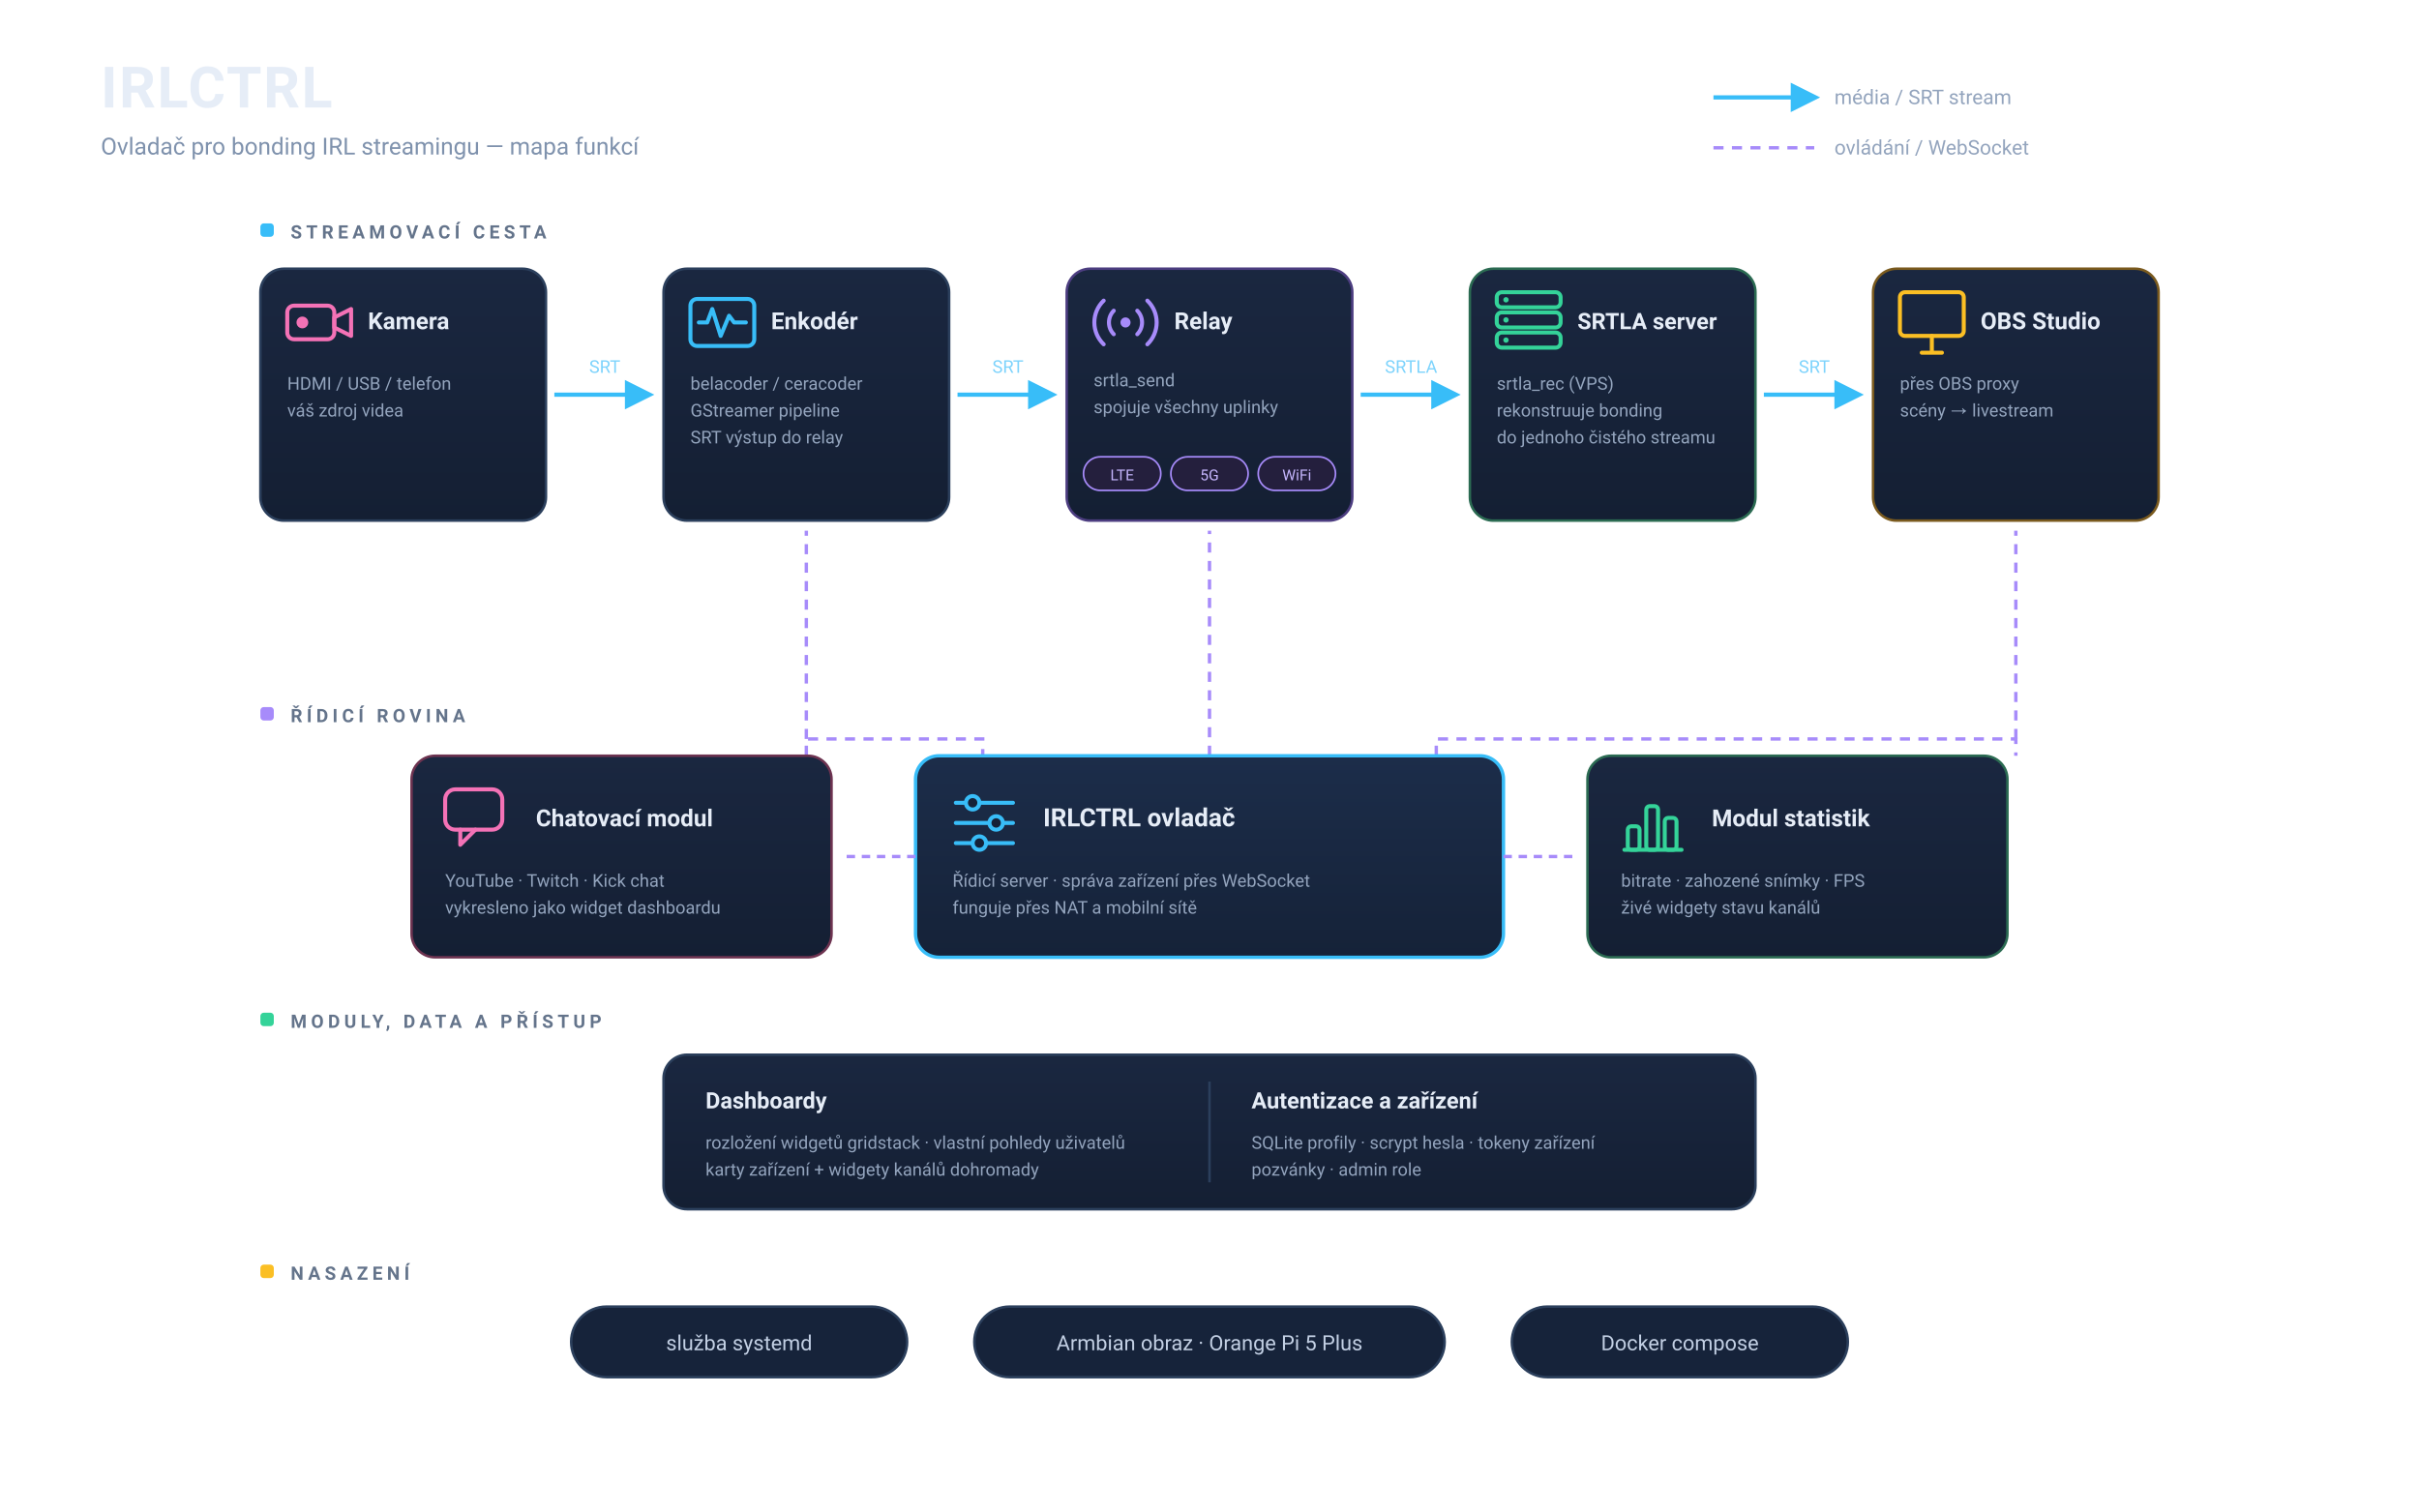
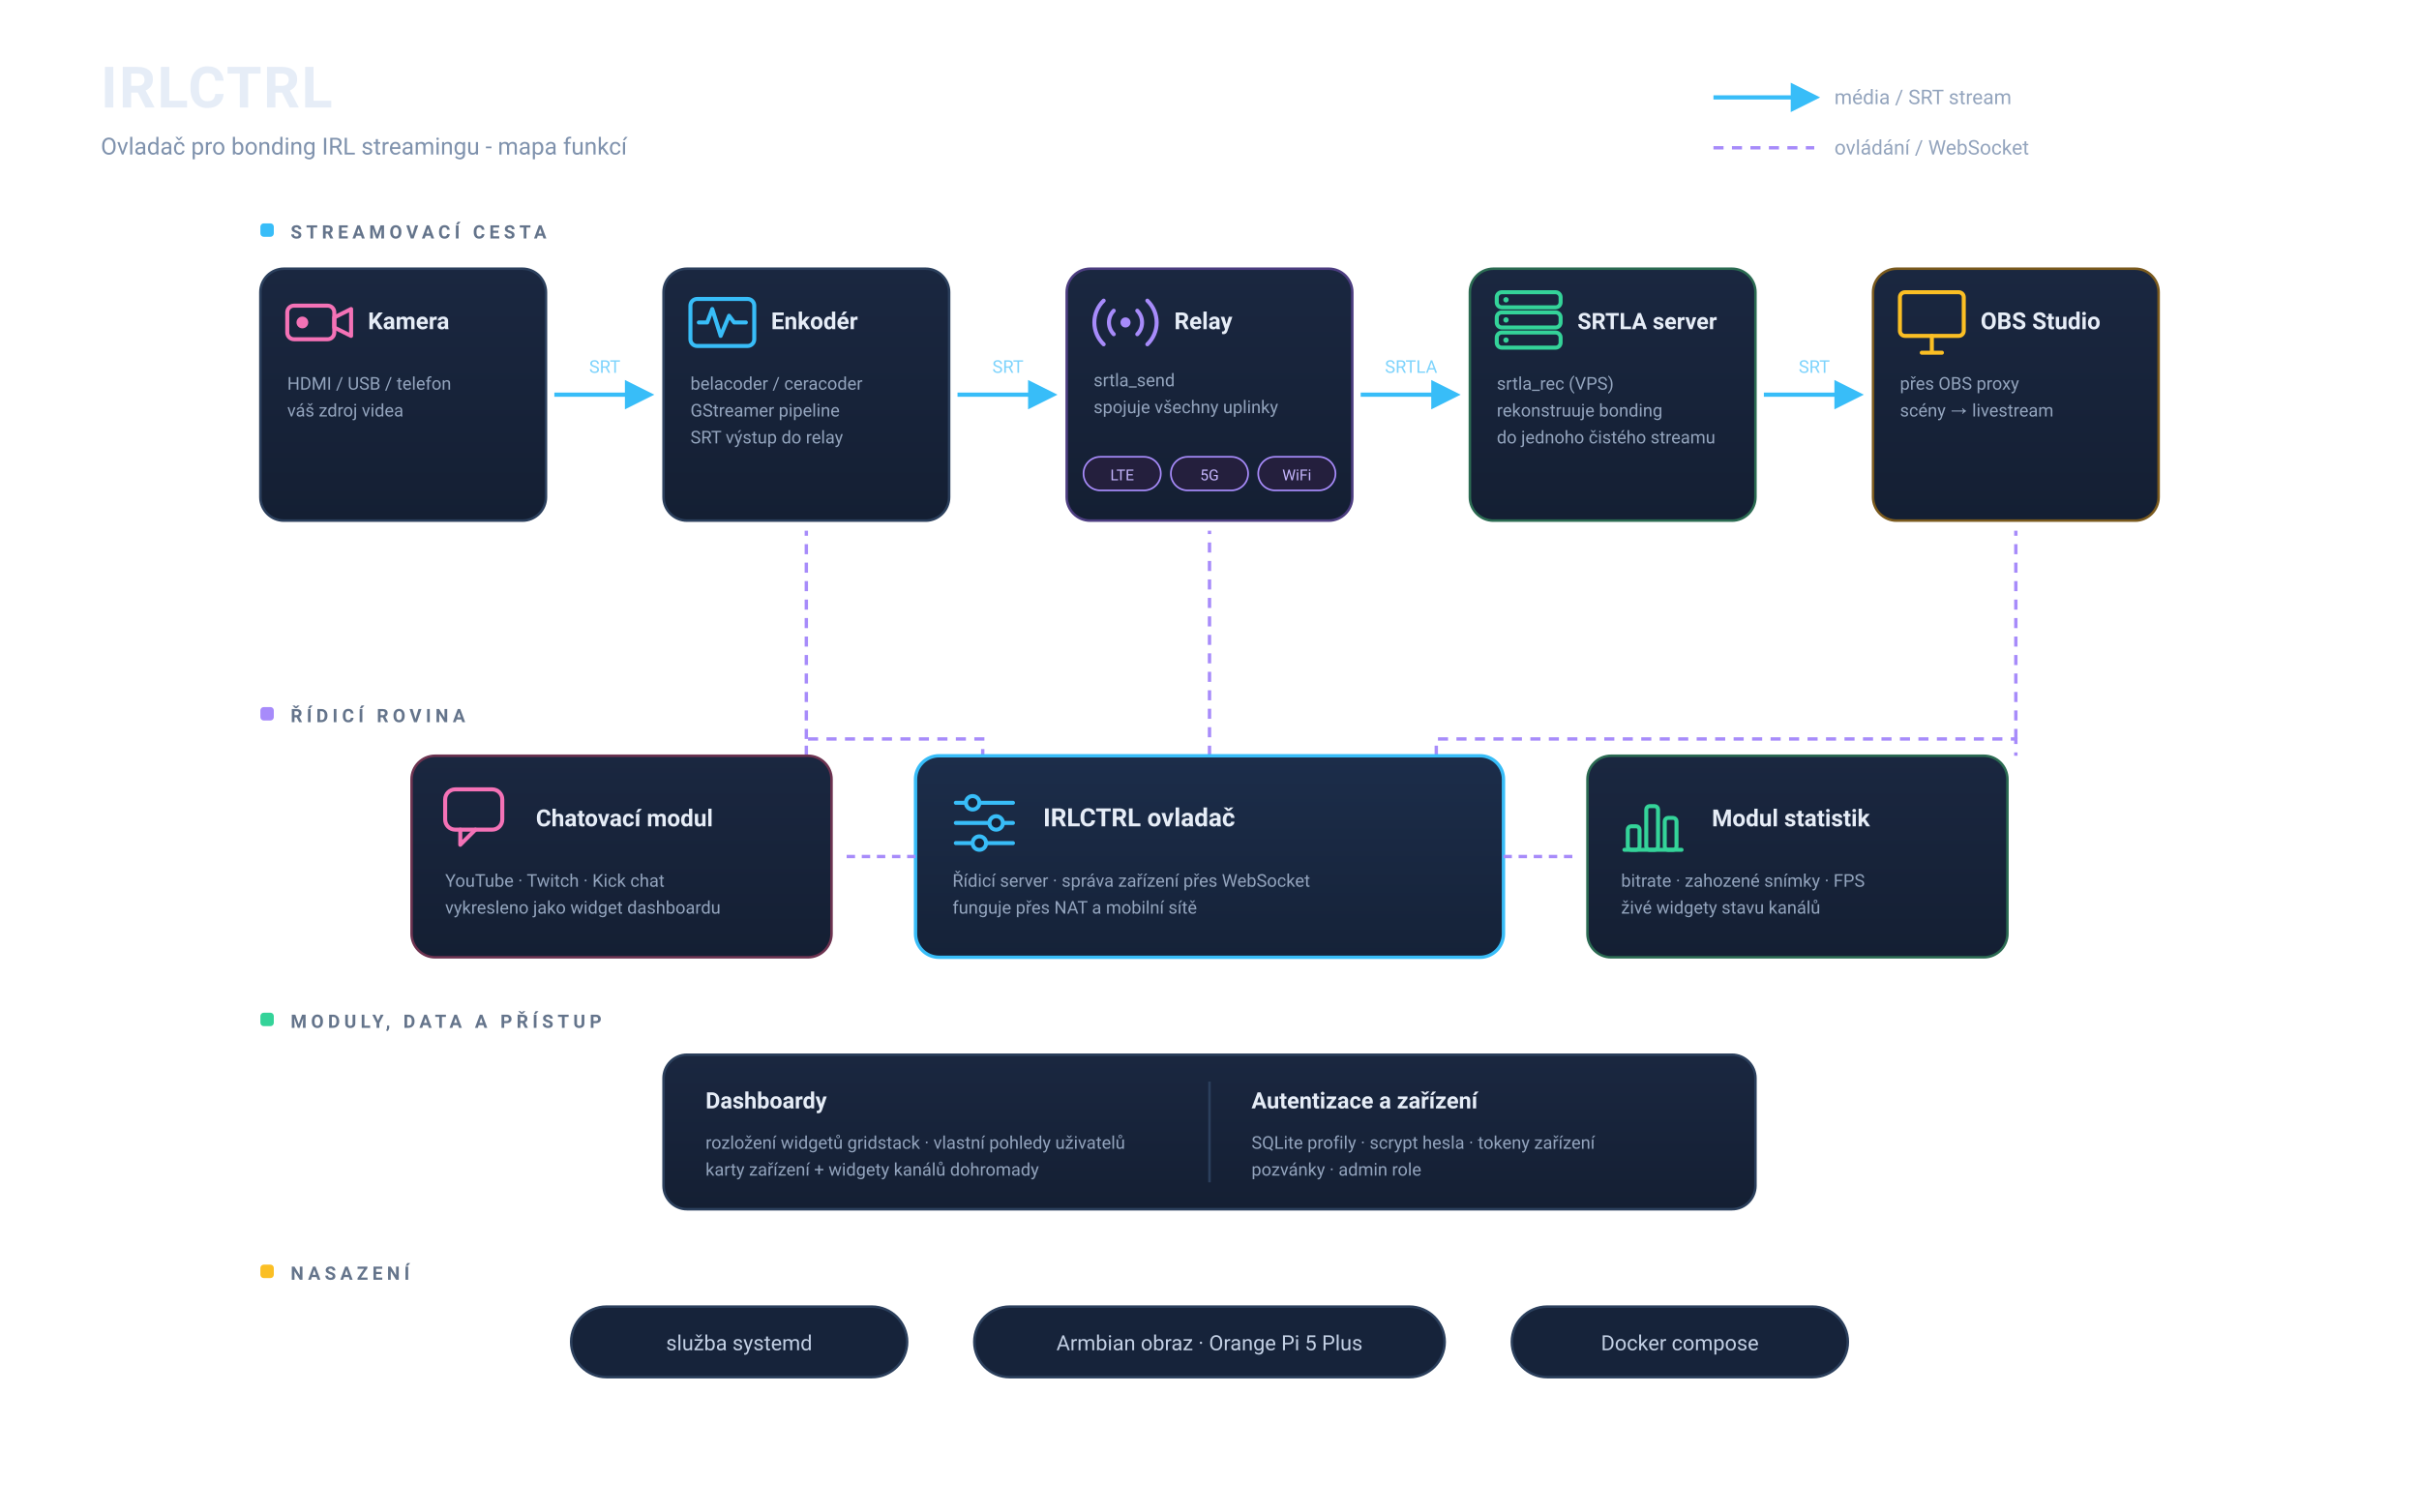
<svg xmlns="http://www.w3.org/2000/svg" width="1440" height="900" viewBox="0 0 1440 900" font-family="'Segoe UI',Roboto,Helvetica,Arial,sans-serif">
  <defs>
    <linearGradient id="bg" x1="0" y1="0" x2="1" y2="1">
      <stop offset="0%" stop-color="#0a1120" />
      <stop offset="100%" stop-color="#111c2f" />
    </linearGradient>
    <linearGradient id="boxg" x1="0" y1="0" x2="0" y2="1">
      <stop offset="0%" stop-color="#1a2740" />
      <stop offset="100%" stop-color="#141f33" />
    </linearGradient>
    <linearGradient id="ctrlg" x1="0" y1="0" x2="0" y2="1">
      <stop offset="0%" stop-color="#1c2d4a" />
      <stop offset="100%" stop-color="#152238" />
    </linearGradient>
    <marker id="ar" viewBox="0 0 10 10" refX="8" refY="5" markerWidth="7" markerHeight="7" orient="auto">
      <path d="M0,0 L10,5 L0,10 Z" fill="#38bdf8" />
    </marker>
  </defs>
  <text x="60" y="64" font-size="34" font-weight="700" fill="#e6edf7" letter-spacing="1">IRLCTRL</text>
-   <text x="60" y="92" font-size="14" fill="#7f92ad">Ovladač pro bonding IRL streamingu — mapa funkcí</text>
+   <text x="60" y="92" font-size="14" fill="#7f92ad">Ovladač pro bonding IRL streamingu - mapa funkcí</text>
  <line x1="1020" y1="58" x2="1080" y2="58" stroke="#38bdf8" stroke-width="2.5" marker-end="url(#ar)" />
  <text x="1092" y="62" font-size="12" fill="#93a4bd">média / SRT stream</text>
  <line x1="1020" y1="88" x2="1080" y2="88" stroke="#a78bfa" stroke-width="2" stroke-dasharray="6 5" />
  <text x="1092" y="92" font-size="12" fill="#93a4bd">ovládání / WebSocket</text>
  <rect x="155" y="133" width="8" height="8" rx="2" fill="#38bdf8" />
  <text x="173" y="142" font-size="11" font-weight="700" fill="#64748b" letter-spacing="2.5">STREAMOVACÍ
    CESTA</text>
  <rect x="155" y="160" width="170" height="150" rx="14" fill="url(#boxg)" stroke="#2b3f5c" stroke-width="1.5" />
  <g transform="translate(171,174)" stroke="#f472b6" stroke-width="2.4" fill="none" stroke-linecap="round" stroke-linejoin="round">
    <rect x="0" y="8" width="28" height="20" rx="4" />
    <path d="M28 15 L38 10 L38 26 L28 21 Z" />
    <circle cx="9" cy="18" r="3.5" fill="#f472b6" stroke="none" />
  </g>
  <text x="219" y="196" font-size="14" font-weight="700" fill="#e6edf7">Kamera</text>
  <text x="171" y="232" font-size="10.5" fill="#93a4bd">HDMI / USB / telefon</text>
  <text x="171" y="248" font-size="10.5" fill="#93a4bd">váš zdroj videa</text>
  <line x1="330" y1="235" x2="386" y2="235" stroke="#38bdf8" stroke-width="2.5" marker-end="url(#ar)" />
  <text x="360" y="222" font-size="10.5" fill="#7dd3fc" text-anchor="middle">SRT</text>
  <rect x="395" y="160" width="170" height="150" rx="14" fill="url(#boxg)" stroke="#2b3f5c" stroke-width="1.5" />
  <g transform="translate(411,176)" stroke="#38bdf8" stroke-width="2.4" fill="none" stroke-linecap="round" stroke-linejoin="round">
    <rect x="0" y="2" width="38" height="28" rx="4" />
    <path d="M5 16 L10 16 L13 8 L18 24 L23 12 L26 16 L33 16" />
  </g>
  <text x="459" y="196" font-size="14" font-weight="700" fill="#e6edf7">Enkodér</text>
  <text x="411" y="232" font-size="10.5" fill="#93a4bd">belacoder / ceracoder</text>
  <text x="411" y="248" font-size="10.5" fill="#93a4bd">GStreamer pipeline</text>
  <text x="411" y="264" font-size="10.5" fill="#93a4bd">SRT výstup do relay</text>
  <line x1="570" y1="235" x2="626" y2="235" stroke="#38bdf8" stroke-width="2.5" marker-end="url(#ar)" />
  <text x="600" y="222" font-size="10.5" fill="#7dd3fc" text-anchor="middle">SRT</text>
  <rect x="635" y="160" width="170" height="150" rx="14" fill="url(#boxg)" stroke="#4c3d80" stroke-width="1.5" />
  <g transform="translate(651,176)" stroke="#a78bfa" stroke-width="2.4" fill="none" stroke-linecap="round" stroke-linejoin="round">
    <circle cx="19" cy="16" r="3" fill="#a78bfa" stroke="none" />
    <path d="M12 9 A 10 10 0 0 0 12 23" />
    <path d="M26 9 A 10 10 0 0 1 26 23" />
    <path d="M6 3 A 18 18 0 0 0 6 29" />
    <path d="M32 3 A 18 18 0 0 1 32 29" />
  </g>
  <text x="699" y="196" font-size="14" font-weight="700" fill="#e6edf7">Relay</text>
  <text x="651" y="230" font-size="10.5" fill="#93a4bd">srtla_send</text>
  <text x="651" y="246" font-size="10.5" fill="#93a4bd">spojuje všechny uplinky</text>
  <rect x="645" y="272" width="46" height="20" rx="10" fill="#241f3d" stroke="#a78bfa" stroke-width="1" />
  <text x="668" y="286" font-size="9" fill="#c4b5fd" text-anchor="middle">LTE</text>
  <rect x="697" y="272" width="46" height="20" rx="10" fill="#241f3d" stroke="#a78bfa" stroke-width="1" />
  <text x="720" y="286" font-size="9" fill="#c4b5fd" text-anchor="middle">5G</text>
  <rect x="749" y="272" width="46" height="20" rx="10" fill="#241f3d" stroke="#a78bfa" stroke-width="1" />
  <text x="772" y="286" font-size="9" fill="#c4b5fd" text-anchor="middle">WiFi</text>
  <line x1="810" y1="235" x2="866" y2="235" stroke="#38bdf8" stroke-width="2.5" marker-end="url(#ar)" />
  <text x="840" y="222" font-size="10.5" fill="#7dd3fc" text-anchor="middle">SRTLA</text>
  <rect x="875" y="160" width="170" height="150" rx="14" fill="url(#boxg)" stroke="#2b6b52" stroke-width="1.5" />
  <g transform="translate(891,174)" stroke="#34d399" stroke-width="2.4" fill="none" stroke-linecap="round" stroke-linejoin="round">
    <rect x="0" y="0" width="38" height="9" rx="3" />
    <rect x="0" y="12" width="38" height="9" rx="3" />
    <rect x="0" y="24" width="38" height="9" rx="3" />
    <circle cx="5.5" cy="4.5" r="1.6" fill="#34d399" stroke="none" />
    <circle cx="5.5" cy="16.5" r="1.6" fill="#34d399" stroke="none" />
    <circle cx="5.5" cy="28.5" r="1.6" fill="#34d399" stroke="none" />
  </g>
  <text x="939" y="196" font-size="13.5" font-weight="700" fill="#e6edf7">SRTLA server</text>
  <text x="891" y="232" font-size="10.5" fill="#93a4bd">srtla_rec (VPS)</text>
  <text x="891" y="248" font-size="10.5" fill="#93a4bd">rekonstruuje bonding</text>
  <text x="891" y="264" font-size="10.5" fill="#93a4bd">do jednoho čistého streamu</text>
  <line x1="1050" y1="235" x2="1106" y2="235" stroke="#38bdf8" stroke-width="2.5" marker-end="url(#ar)" />
  <text x="1080" y="222" font-size="10.5" fill="#7dd3fc" text-anchor="middle">SRT</text>
  <rect x="1115" y="160" width="170" height="150" rx="14" fill="url(#boxg)" stroke="#7a5a1e" stroke-width="1.5" />
  <g transform="translate(1131,174)" stroke="#fbbf24" stroke-width="2.4" fill="none" stroke-linecap="round" stroke-linejoin="round">
    <rect x="0" y="0" width="38" height="26" rx="3" />
    <path d="M13 36 L25 36 M19 26 L19 36" />
  </g>
  <text x="1179" y="196" font-size="14" font-weight="700" fill="#e6edf7">OBS Studio</text>
  <text x="1131" y="232" font-size="10.5" fill="#93a4bd">přes OBS proxy</text>
  <text x="1131" y="248" font-size="10.5" fill="#93a4bd">scény → livestream</text>
  <rect x="155" y="421" width="8" height="8" rx="2" fill="#a78bfa" />
  <text x="173" y="430" font-size="11" font-weight="700" fill="#64748b" letter-spacing="2.5">ŘÍDICÍ
    ROVINA</text>
  <path d="M480 450 L480 440 L585 440 L585 450" fill="none" stroke="#a78bfa" stroke-width="2" stroke-dasharray="6 5" />
  <line x1="480" y1="440" x2="480" y2="316" stroke="#a78bfa" stroke-width="2" stroke-dasharray="6 5" />
  <line x1="720" y1="450" x2="720" y2="316" stroke="#a78bfa" stroke-width="2" stroke-dasharray="6 5" />
  <path d="M855 450 L855 440 L1200 440 L1200 450" fill="none" stroke="#a78bfa" stroke-width="2" stroke-dasharray="6 5" />
  <line x1="1200" y1="440" x2="1200" y2="316" stroke="#a78bfa" stroke-width="2" stroke-dasharray="6 5" />
  <rect x="245" y="450" width="250" height="120" rx="14" fill="url(#boxg)" stroke="#6d3350" stroke-width="1.5" />
  <g transform="translate(265,470)" stroke="#f472b6" stroke-width="2.4" fill="none" stroke-linecap="round" stroke-linejoin="round">
    <rect x="0" y="0" width="34" height="24" rx="6" />
    <path d="M9 24 L9 33 L18 24" />
  </g>
  <text x="319" y="492" font-size="14" font-weight="700" fill="#e6edf7">Chatovací modul</text>
  <text x="265" y="528" font-size="10.5" fill="#93a4bd">YouTube · Twitch · Kick chat</text>
  <text x="265" y="544" font-size="10.5" fill="#93a4bd">vykresleno jako widget dashboardu</text>
  <rect x="545" y="450" width="350" height="120" rx="14" fill="url(#ctrlg)" stroke="#38bdf8" stroke-width="2" />
  <g transform="translate(567,470)" stroke="#38bdf8" stroke-width="2.4" fill="none" stroke-linecap="round" stroke-linejoin="round">
    <path d="M2 8 L36 8 M2 20 L36 20 M2 32 L36 32" />
    <circle cx="12" cy="8" r="4" fill="#152238" />
    <circle cx="26" cy="20" r="4" fill="#152238" />
    <circle cx="16" cy="32" r="4" fill="#152238" />
  </g>
  <text x="621" y="492" font-size="15" font-weight="700" fill="#e6edf7">IRLCTRL ovladač</text>
  <text x="567" y="528" font-size="10.5" fill="#93a4bd">Řídicí server · správa zařízení přes
    WebSocket</text>
  <text x="567" y="544" font-size="10.5" fill="#93a4bd">funguje přes NAT a mobilní sítě</text>
  <line x1="545" y1="510" x2="500" y2="510" stroke="#a78bfa" stroke-width="2" stroke-dasharray="5 4" />
  <line x1="895" y1="510" x2="940" y2="510" stroke="#a78bfa" stroke-width="2" stroke-dasharray="5 4" />
  <rect x="945" y="450" width="250" height="120" rx="14" fill="url(#boxg)" stroke="#2b6b52" stroke-width="1.5" />
  <g transform="translate(965,472)" stroke="#34d399" stroke-width="2.4" fill="none" stroke-linecap="round" stroke-linejoin="round">
    <path d="M2 34 L36 34" />
    <rect x="4" y="20" width="7" height="14" rx="2" />
    <rect x="15" y="8" width="7" height="26" rx="2" />
    <rect x="26" y="15" width="7" height="19" rx="2" />
  </g>
  <text x="1019" y="492" font-size="14" font-weight="700" fill="#e6edf7">Modul statistik</text>
  <text x="965" y="528" font-size="10.5" fill="#93a4bd">bitrate · zahozené snímky · FPS</text>
  <text x="965" y="544" font-size="10.5" fill="#93a4bd">živé widgety stavu kanálů</text>
  <rect x="155" y="603" width="8" height="8" rx="2" fill="#34d399" />
  <text x="173" y="612" font-size="11" font-weight="700" fill="#64748b" letter-spacing="2.5">MODULY,
    DATA A PŘÍSTUP</text>
  <rect x="395" y="628" width="650" height="92" rx="14" fill="url(#boxg)" stroke="#2b3f5c" stroke-width="1.5" />
  <line x1="720" y1="644" x2="720" y2="704" stroke="#2b3f5c" stroke-width="1.5" />
  <text x="420" y="660" font-size="13.5" font-weight="700" fill="#e6edf7">Dashboardy</text>
  <text x="420" y="684" font-size="10.5" fill="#93a4bd">rozložení widgetů gridstack · vlastní
    pohledy uživatelů</text>
  <text x="420" y="700" font-size="10.5" fill="#93a4bd">karty zařízení + widgety kanálů dohromady</text>
  <text x="745" y="660" font-size="13.5" font-weight="700" fill="#e6edf7">Autentizace a zařízení</text>
  <text x="745" y="684" font-size="10.5" fill="#93a4bd">SQLite profily · scrypt hesla · tokeny
    zařízení</text>
  <text x="745" y="700" font-size="10.5" fill="#93a4bd">pozvánky · admin role</text>
  <rect x="155" y="753" width="8" height="8" rx="2" fill="#fbbf24" />
  <text x="173" y="762" font-size="11" font-weight="700" fill="#64748b" letter-spacing="2.5">
    NASAZENÍ</text>
  <rect x="340" y="778" width="200" height="42" rx="21" fill="#16233a" stroke="#2b3f5c" stroke-width="1.5" />
  <text x="440" y="804" font-size="12.5" fill="#c3d0e4" text-anchor="middle">služba systemd</text>
  <rect x="580" y="778" width="280" height="42" rx="21" fill="#16233a" stroke="#2b3f5c" stroke-width="1.5" />
  <text x="720" y="804" font-size="12.5" fill="#c3d0e4" text-anchor="middle">Armbian obraz · Orange
    Pi 5 Plus</text>
  <rect x="900" y="778" width="200" height="42" rx="21" fill="#16233a" stroke="#2b3f5c" stroke-width="1.5" />
  <text x="1000" y="804" font-size="12.5" fill="#c3d0e4" text-anchor="middle">Docker compose</text>
</svg>
